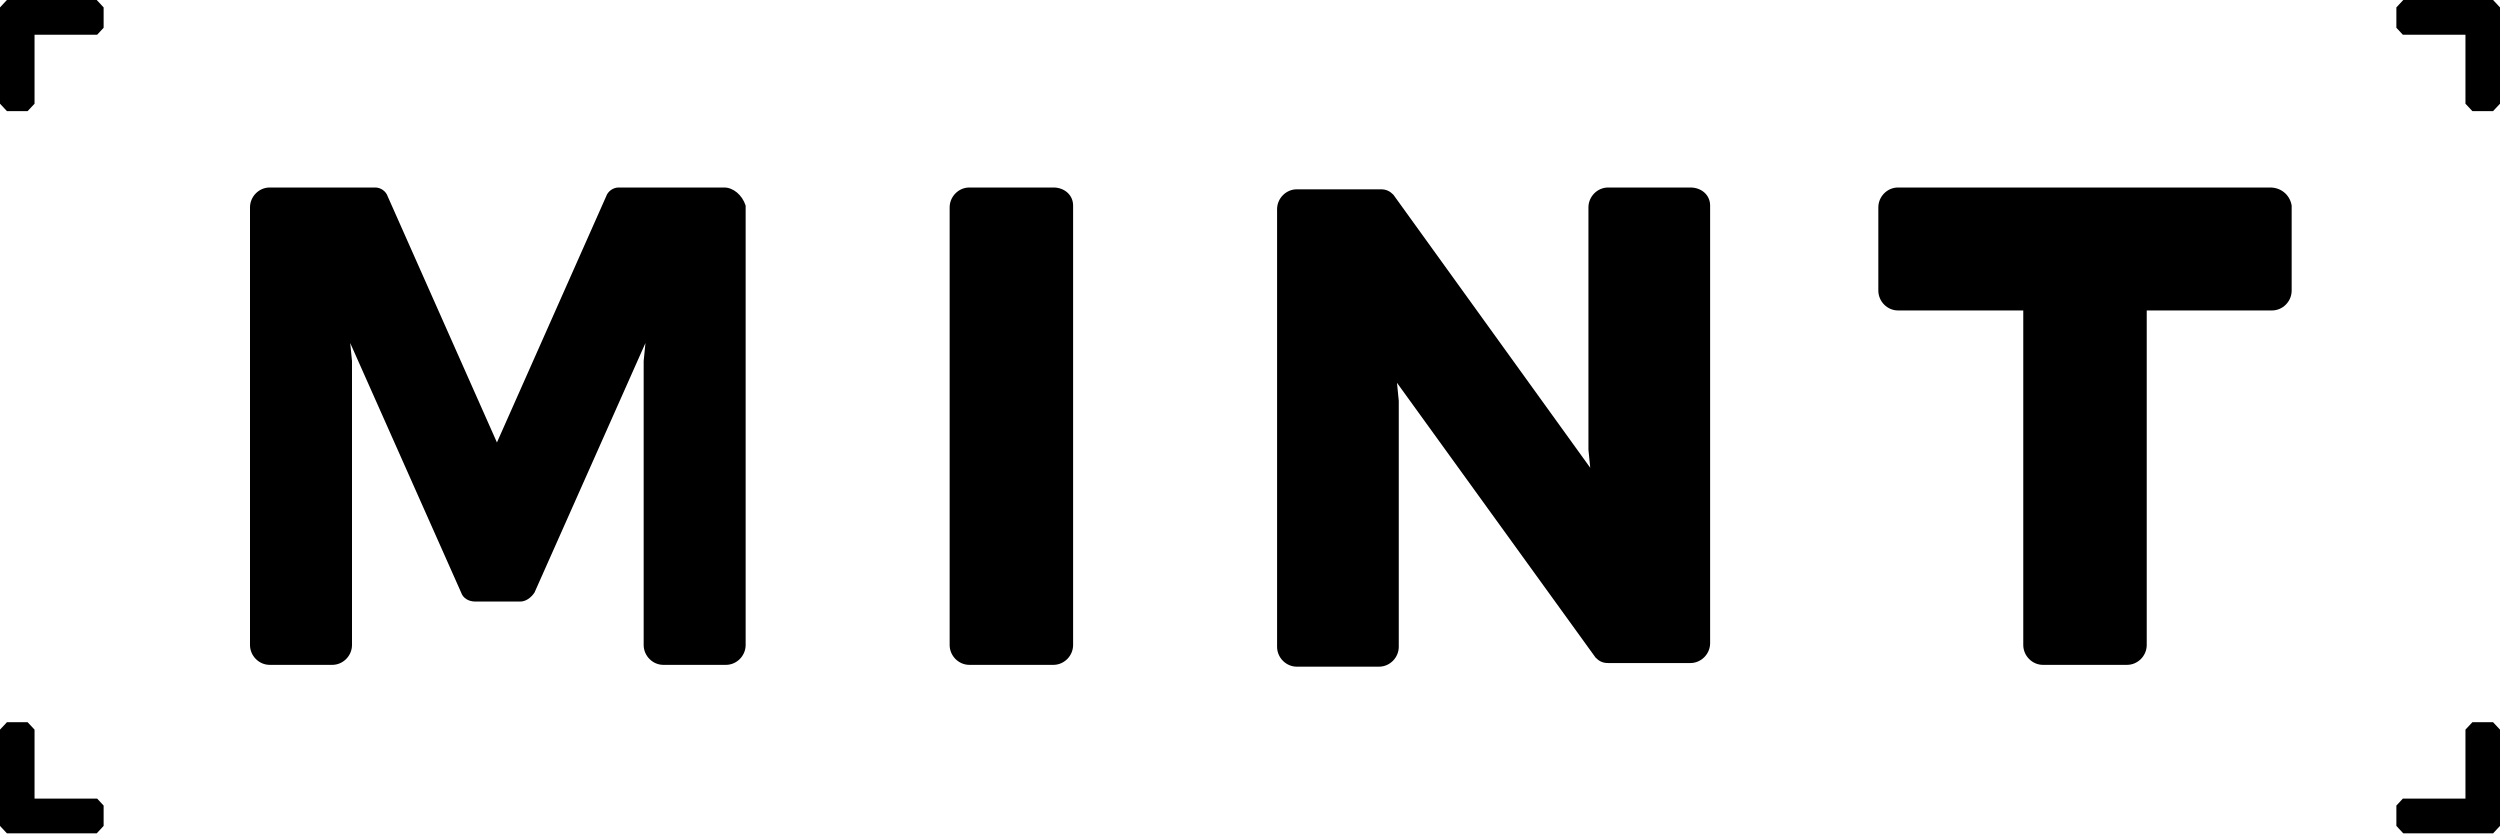
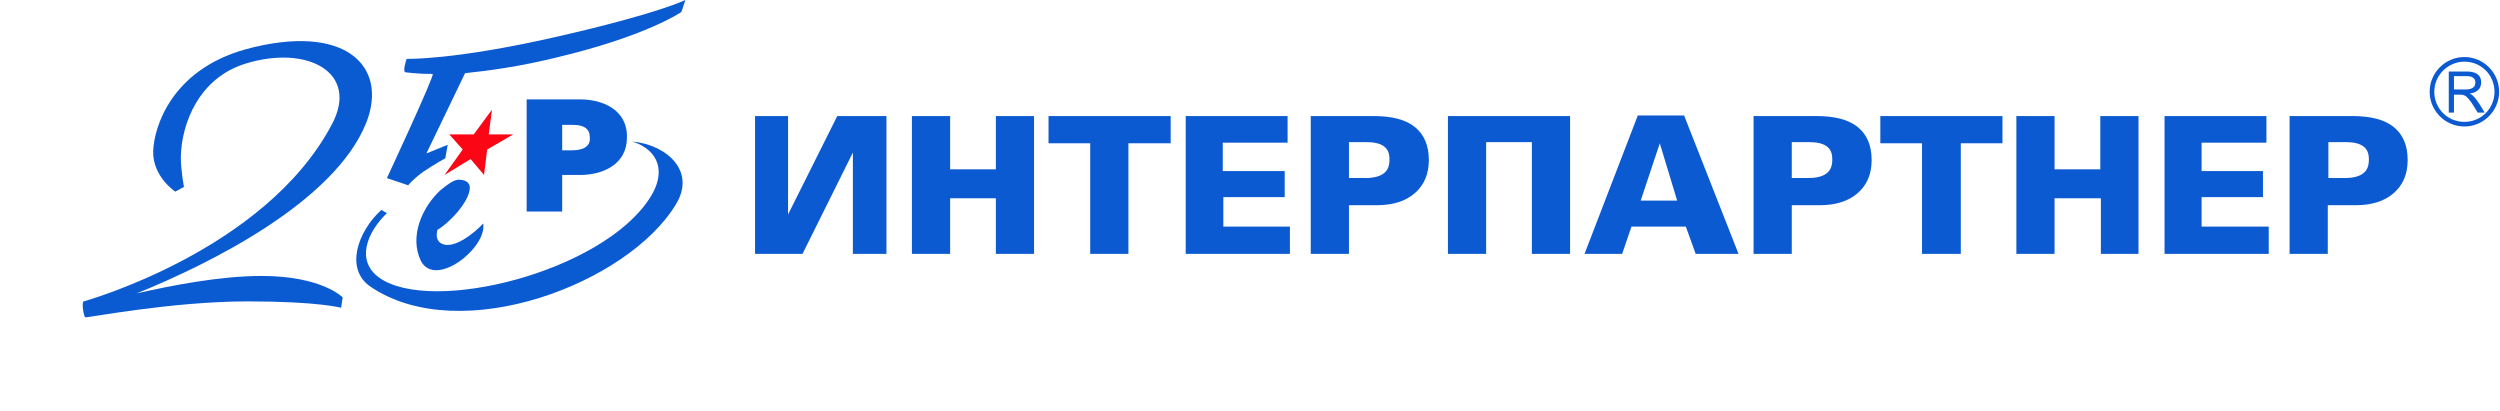
- <svg xmlns="http://www.w3.org/2000/svg" width="120" height="40" viewBox="0 0 120 40" fill="none">
-   <path d="M115.689 40H116.021H117.679H119.668L120 39.644V35.022L119.668 34.667H119.005H118.674L118.342 35.022V38.333H117.202H116.021H115.689H115.337L115.026 38.667V39.644L115.357 40H115.689Z" fill="black" />
-   <path d="M115.689 0H116.021H117.679H119.668L120 0.356V4.978L119.668 5.333H119.005H118.674L118.342 4.978V1.667H117.202H116.021H115.689H115.337L115.026 1.333V0.356L115.357 0H115.689Z" fill="black" />
-   <path d="M4.311 40H3.979H2.321H0.332L0 39.644V35.022L0.332 34.667H0.995H1.326L1.658 35.022V38.333H2.798H3.979H4.311H4.663L4.974 38.667V39.644L4.643 40H4.311Z" fill="black" />
-   <path d="M4.311 0H3.979H2.321H0.332L0 0.356V4.978L0.332 5.333H0.995H1.326L1.658 4.978V1.667H2.798H3.979H4.311H4.663L4.974 1.333V0.356L4.643 0H4.311Z" fill="black" />
-   <path d="M108.969 9H91.104C90.589 9 90.16 9.434 90.16 9.955V13.947C90.16 14.468 90.589 14.902 91.104 14.902H97.117V30.959C97.117 31.479 97.546 31.913 98.061 31.913H102.098C102.614 31.913 103.043 31.479 103.043 30.959V14.902H109.055C109.571 14.902 110 14.468 110 13.947V9.868C109.914 9.347 109.485 9 108.969 9Z" fill="black" />
-   <path d="M81.141 9H77.19C76.674 9 76.245 9.434 76.245 9.955V21.585L76.331 22.453L66.883 9.347C66.711 9.174 66.54 9.087 66.282 9.087H62.245C61.73 9.087 61.3 9.521 61.3 10.041V31.045C61.3 31.566 61.73 32 62.245 32H66.196C66.711 32 67.141 31.566 67.141 31.045V19.241L67.055 18.374L76.589 31.566C76.76 31.74 76.932 31.826 77.19 31.826H81.141C81.656 31.826 82.086 31.392 82.086 30.872V9.868C82.086 9.347 81.656 9 81.141 9Z" fill="black" />
-   <path d="M50.565 9H46.528C46.012 9 45.583 9.434 45.583 9.955V30.959C45.583 31.479 46.012 31.913 46.528 31.913H50.565C51.08 31.913 51.509 31.479 51.509 30.959V9.868C51.509 9.347 51.08 9 50.565 9Z" fill="black" />
-   <path d="M34.761 9H29.693C29.436 9 29.178 9.174 29.092 9.434L23.853 21.238L18.613 9.434C18.528 9.174 18.27 9 18.012 9H12.945C12.429 9 12 9.434 12 9.955V30.959C12 31.479 12.429 31.913 12.945 31.913H15.951C16.466 31.913 16.896 31.479 16.896 30.959V17.332L16.81 16.464L22.135 28.442C22.221 28.702 22.479 28.875 22.822 28.875H24.969C25.227 28.875 25.485 28.702 25.656 28.442L30.982 16.464L30.896 17.332V30.959C30.896 31.479 31.325 31.913 31.84 31.913H34.847C35.362 31.913 35.791 31.479 35.791 30.959V9.868C35.62 9.347 35.19 9 34.761 9Z" fill="black" />
+ <svg xmlns="http://www.w3.org/2000/svg" width="329" height="54" viewBox="0 0 329 54" fill="none">
+   <path fill-rule="evenodd" clip-rule="evenodd" d="M116.657 33.405H112.239V20.075L105.612 33.405H99.365V15.275H103.707V28.225L110.182 15.275H116.657V33.405ZM125.037 26.092V33.405H120.009V15.275H125.037V22.284H131.055V15.275H136.082V33.405H131.055V26.092H125.037ZM143.471 33.405V18.856H137.987V15.275H154.06V18.856H148.499V33.405H143.471ZM156.04 33.405V15.275H169.448V18.779H160.916V22.512H169.067V25.94H160.992V29.825H169.752V33.405H156.04ZM177.522 23.426H179.731C180.798 23.426 181.636 23.198 182.093 22.817C182.626 22.436 182.855 21.827 182.855 20.989C182.855 20.151 182.626 19.617 182.093 19.237C181.56 18.856 180.798 18.703 179.731 18.703H177.522V23.426ZM172.495 33.405V15.275H180.798C183.159 15.275 184.987 15.732 186.206 16.723C187.425 17.713 188.035 19.16 188.035 21.065C188.035 22.893 187.425 24.34 186.206 25.407C184.987 26.473 183.312 27.007 181.179 27.007H177.522V33.405H172.495ZM195.576 18.703V33.405H190.548V15.275H206.622V33.405H201.594V18.703H195.576ZM220.714 26.397L218.429 18.856L215.915 26.397H220.714ZM208.526 33.405L215.534 15.199H221.628L228.789 33.405H223.152L221.857 29.825H214.696L213.477 33.405H208.526ZM235.797 23.426H238.006C239.073 23.426 239.911 23.198 240.368 22.817C240.901 22.436 241.13 21.827 241.13 20.989C241.13 20.151 240.901 19.617 240.368 19.237C239.835 18.856 239.073 18.703 238.006 18.703H235.797V23.426ZM230.77 33.405V15.275H239.073C241.434 15.275 243.262 15.732 244.481 16.723C245.7 17.713 246.309 19.16 246.309 21.065C246.309 22.893 245.7 24.34 244.481 25.407C243.262 26.473 241.587 27.007 239.454 27.007H235.797V33.405H230.77ZM252.937 33.405V18.856H247.452V15.275H263.525V18.856H258.041V33.405H252.937ZM270.381 26.092V33.405H265.354V15.275H270.381V22.284H276.399V15.275H281.427V33.405H276.475V26.092H270.381ZM284.855 33.405V15.275H298.262V18.779H289.73V22.512H297.805V25.94H289.73V29.825H298.566V33.405H284.855ZM306.413 23.426H308.622C309.688 23.426 310.526 23.198 310.983 22.817C311.516 22.436 311.745 21.827 311.745 20.989C311.745 20.151 311.516 19.617 310.983 19.237C310.45 18.856 309.688 18.703 308.622 18.703H306.413V23.426ZM301.309 33.405V15.275H309.612C311.974 15.275 313.802 15.732 315.021 16.723C316.239 17.713 316.849 19.16 316.849 21.065C316.849 22.893 316.239 24.34 315.021 25.407C313.802 26.473 312.126 27.007 309.993 27.007H306.336V33.405H301.309Z" fill="#0B5AD2" />
+   <path fill-rule="evenodd" clip-rule="evenodd" d="M57.566 30.243C58.917 29.511 61.826 26.581 61.826 24.697C61.826 23.86 60.995 23.65 60.371 23.65C59.748 23.65 59.021 24.174 57.982 25.011C55.592 27.209 53.825 31.081 55.384 34.325C57.254 37.988 64.112 32.65 63.593 29.406C62.554 30.557 59.332 33.278 57.774 31.813C57.358 31.29 57.462 30.767 57.566 30.243Z" fill="#0A5AD2" />
+   <path fill-rule="evenodd" clip-rule="evenodd" d="M75.334 19.78H73.984V16.431H75.334C76.893 16.431 77.62 16.954 77.62 18.105C77.724 19.152 76.893 19.78 75.334 19.78ZM76.374 13.082H69.308V27.838H73.984V23.024H76.374C79.283 23.024 82.504 21.663 82.504 18.105C82.608 14.443 79.283 13.082 76.374 13.082Z" fill="#0A5AD2" />
+   <path fill-rule="evenodd" clip-rule="evenodd" d="M59.124 17.686H62.346L64.736 14.441L64.32 17.686H67.541L64.112 19.674L63.696 23.023L61.93 20.93L58.501 23.023L60.891 19.674L59.124 17.686Z" fill="#FA0615" />
+   <path fill-rule="evenodd" clip-rule="evenodd" d="M73.361 4.814C59.644 7.953 53.514 7.744 53.514 7.744C53.514 7.744 52.89 9.523 53.41 9.523C53.618 9.523 54.761 9.733 57.047 9.733H56.943C57.255 9.837 50.916 23.442 50.916 23.442L53.722 24.384C53.722 24.384 54.137 23.756 55.696 22.605C57.255 21.558 58.605 20.826 58.605 20.826L58.917 19.047L56.111 20.198L61.203 9.628C64.216 9.314 68.269 8.791 73.361 7.535C85.206 4.709 89.674 1.57 89.674 1.57L90.194 0C90.194 0 86.661 1.779 73.361 4.814Z" fill="#0A5AD2" />
+   <path fill-rule="evenodd" clip-rule="evenodd" d="M83.231 18.627C86.764 19.778 87.7 22.708 85.517 26.057C79.283 35.79 56.734 41.441 49.876 36.522C46.863 34.325 48.214 30.662 50.916 28.046L50.188 27.627C47.071 30.453 45.304 35.476 48.837 37.778C60.683 45.732 82.712 37.255 88.946 26.894C91.648 22.499 87.7 19.046 83.231 18.627Z" fill="#0A5AD2" />
+   <path fill-rule="evenodd" clip-rule="evenodd" d="M48.214 16.116C51.124 8.686 45.409 2.93 32.316 6.488C22.549 9.209 20.263 16.744 20.159 19.884C20.055 23.233 23.068 25.221 23.068 25.221L24.211 24.593C24.211 24.593 23.796 22.5 23.796 20.616C23.899 16.221 26.186 10.256 32.316 8.372C40.421 5.86 47.383 9.523 43.642 16.43C34.81 33.07 11.015 39.663 11.015 39.663C10.703 39.767 11.015 41.651 11.223 41.756C11.43 41.861 22.549 39.663 32.628 39.663C41.876 39.663 44.889 40.5 44.889 40.5L45.097 39.139C45.097 39.139 42.395 36.314 34.394 36.314C28.991 36.314 22.549 37.57 17.977 38.616C27.536 34.744 44.058 26.581 48.214 16.116Z" fill="#0A5AD2" />
+   <path fill-rule="evenodd" clip-rule="evenodd" d="M324.314 7.506C326.828 7.506 328.884 9.563 328.884 12.076C328.884 14.59 326.828 16.647 324.314 16.647C321.8 16.647 319.743 14.59 319.743 12.076C319.743 9.563 321.8 7.506 324.314 7.506ZM322.257 14.743V9.41H324.618C325.609 9.41 326.523 9.715 326.523 10.858C326.523 11.772 325.837 12.229 324.999 12.305C325.152 12.381 325.304 12.457 325.456 12.61C326.066 13.219 326.523 14.057 326.98 14.819H326.066C325.685 14.209 325.304 13.524 324.847 12.991C324.542 12.61 324.238 12.457 323.781 12.457H322.943V14.819H322.257V14.743ZM322.943 11.772H324.466C325.076 11.772 325.761 11.619 325.761 10.858C325.761 10.172 325.152 10.02 324.618 10.02H322.943V11.772ZM324.314 8.115C326.523 8.115 328.275 9.867 328.275 12.076C328.275 14.286 326.523 16.038 324.314 16.038C322.105 16.038 320.353 14.286 320.353 12.076C320.353 9.867 322.181 8.115 324.314 8.115Z" fill="#0B5AD2" />
</svg>
